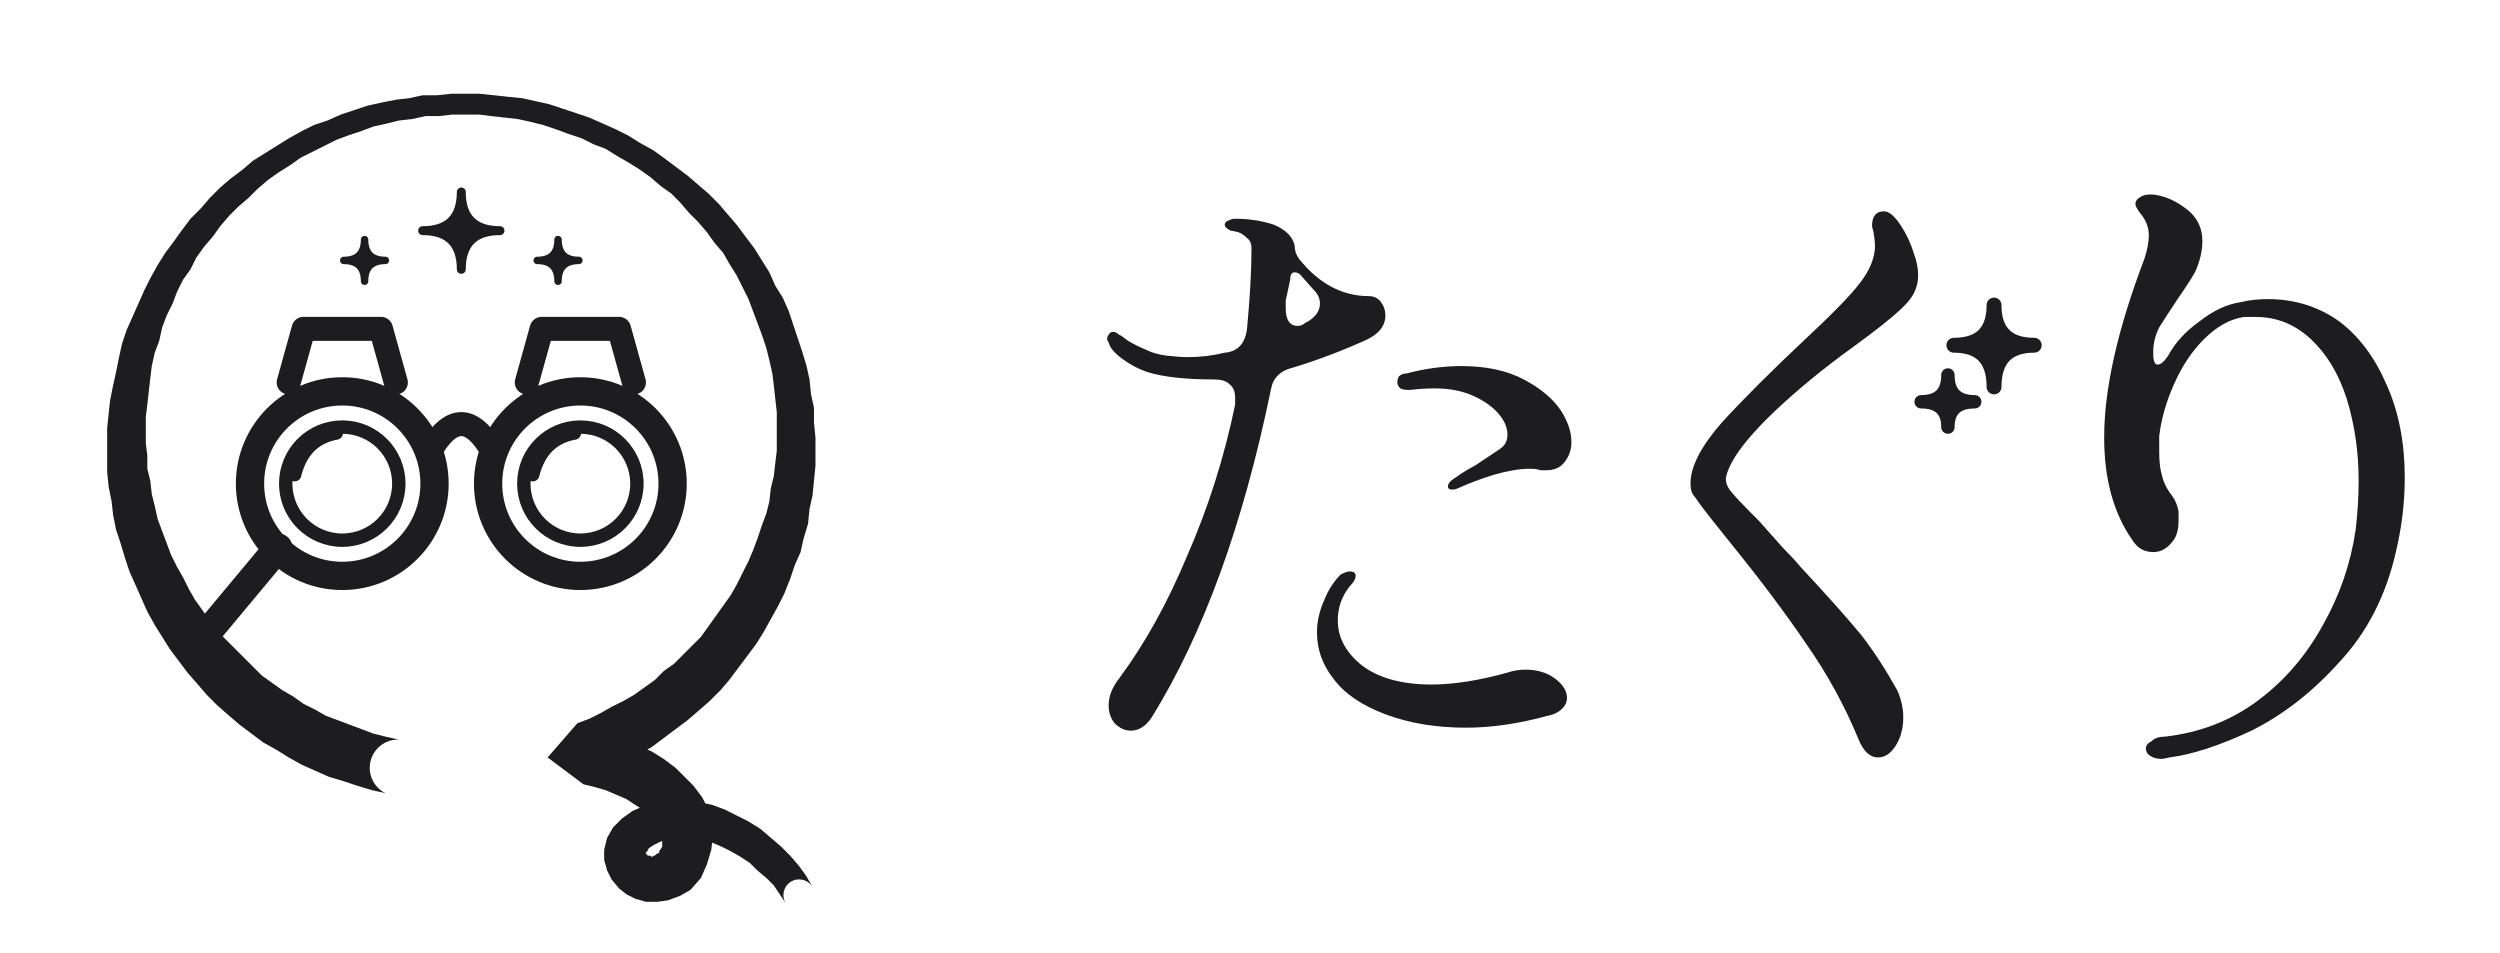
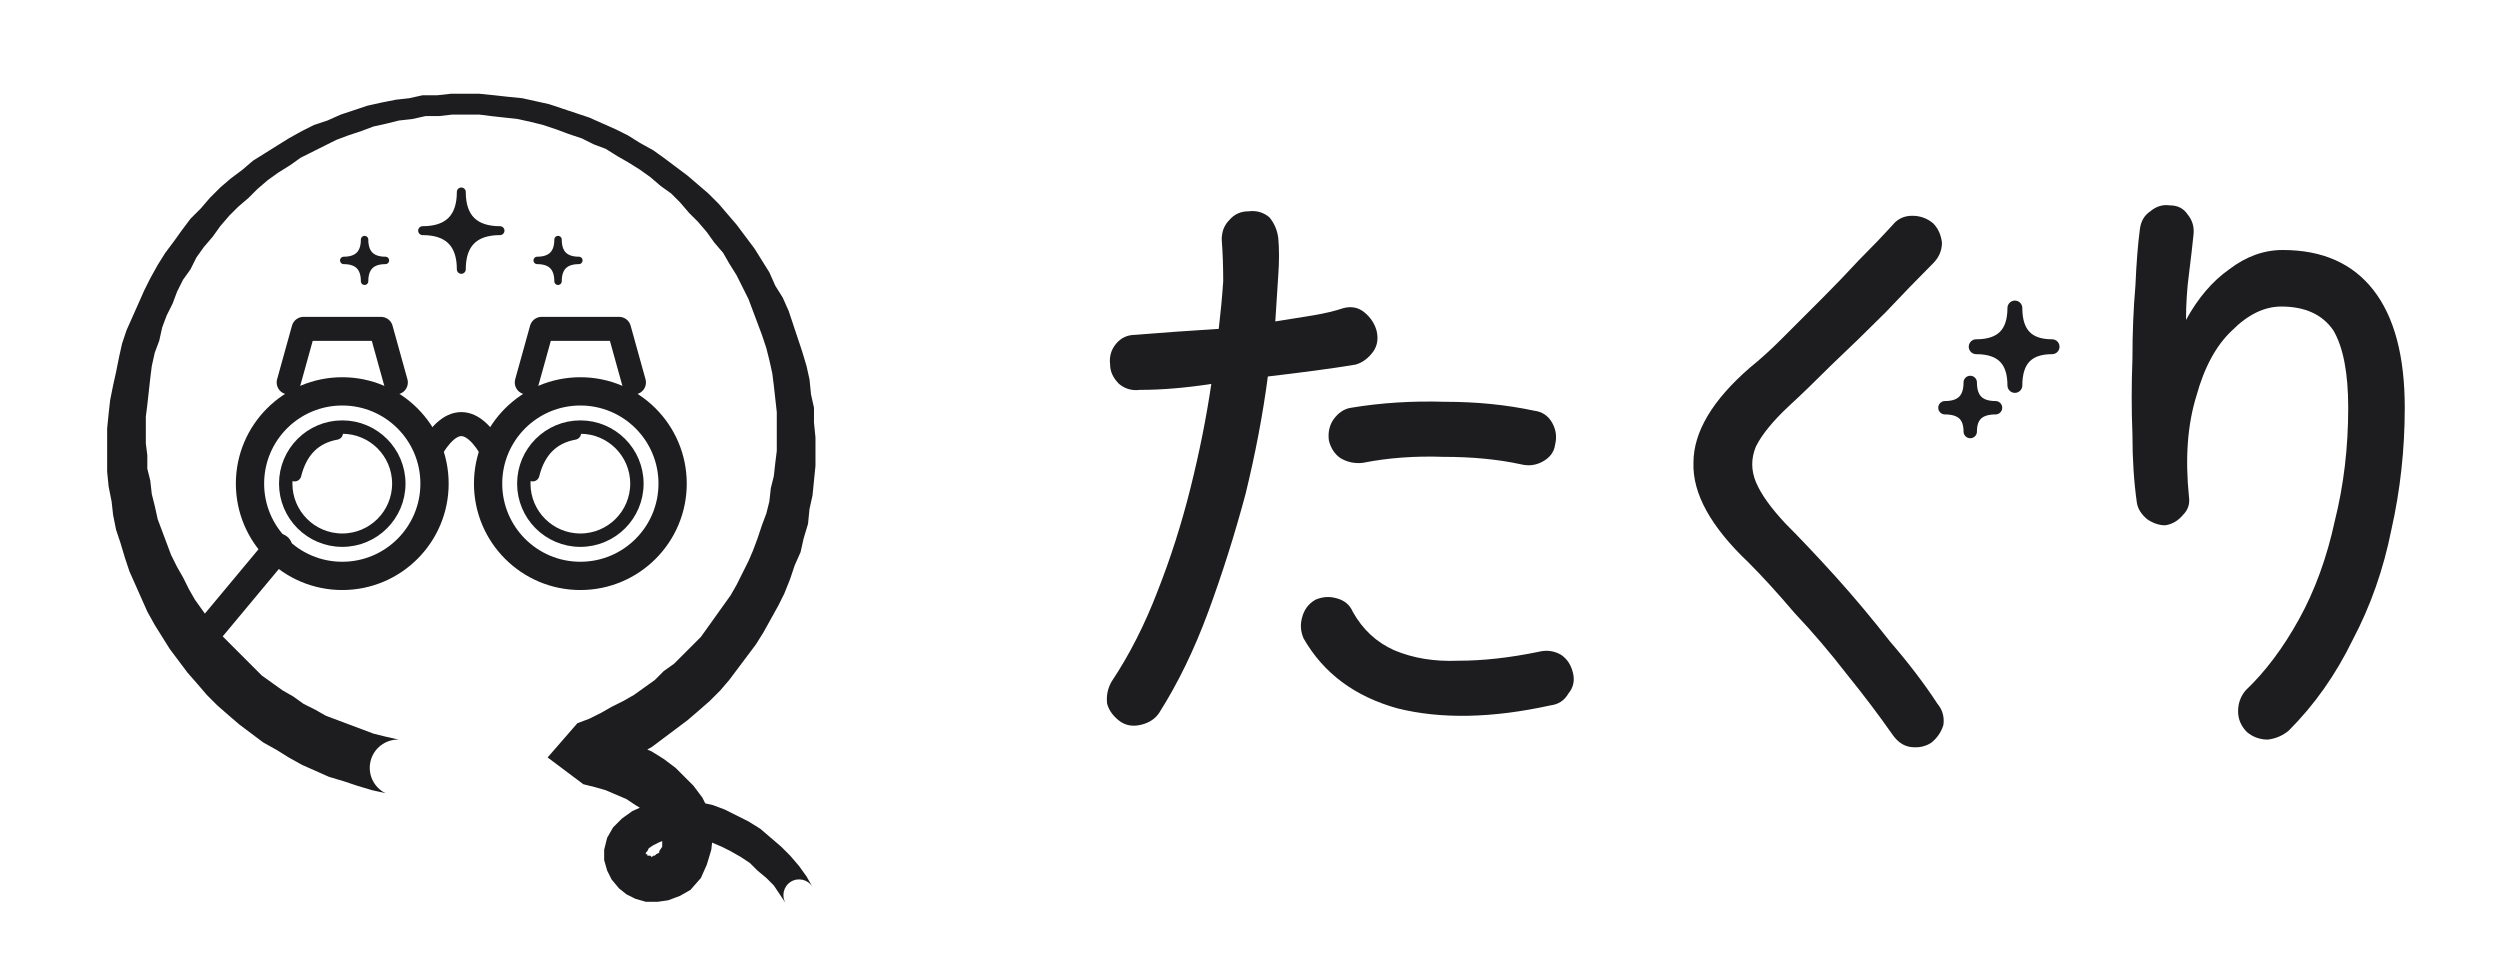
<svg xmlns="http://www.w3.org/2000/svg" viewBox="0 0 168 64" width="168" height="64" role="img" aria-label="たぐり">
  <g>
    <path d="M26.8 49.7 25.9 49.5 25.1 49.3 24.3 49.0 23.5 48.7 22.7 48.4 21.9 48.1 21.2 47.7 20.4 47.3 19.7 46.8 19.0 46.4 18.3 45.9 17.6 45.4 17.0 44.8 16.4 44.2 15.8 43.6 15.2 43.0 14.6 42.4 14.1 41.7 13.6 41.0 13.1 40.3 12.7 39.6 12.3 38.8 11.9 38.1 11.5 37.3 11.2 36.5 10.9 35.7 10.6 34.9 10.4 34.0 10.2 33.2 10.1 32.3 9.9 31.5 9.9 30.6 9.8 29.8 9.8 28.9 9.8 28.0 9.9 27.2 10.0 26.3 10.1 25.4 10.2 24.6 10.4 23.7 10.7 22.9 10.9 22.0 11.2 21.2 11.6 20.4 11.9 19.6 12.3 18.8 12.8 18.1 13.2 17.3 13.7 16.6 14.3 15.9 14.8 15.2 15.4 14.5 16.0 13.9 16.7 13.3 17.3 12.7 18.0 12.1 18.7 11.6 19.5 11.1 20.2 10.6 21.0 10.2 21.8 9.8 22.6 9.4 23.4 9.1 24.3 8.8 25.1 8.5 26.0 8.3 26.8 8.1 27.7 8.0 28.6 7.8 29.5 7.8 30.4 7.7 31.3 7.7 32.2 7.7 33.0 7.8 33.9 7.9 34.8 8.0 35.7 8.2 36.5 8.4 37.4 8.7 38.2 9.0 39.1 9.3 39.9 9.7 40.7 10.0 41.5 10.5 42.2 10.9 43.0 11.4 43.7 11.9 44.4 12.5 45.1 13.0 45.7 13.6 46.3 14.3 46.9 14.9 47.5 15.6 48.0 16.3 48.6 17.0 49.0 17.7 49.5 18.5 49.9 19.3 50.3 20.1 50.6 20.9 50.9 21.7 51.2 22.5 51.5 23.4 51.7 24.2 51.9 25.1 52.0 25.9 52.1 26.8 52.2 27.7 52.2 28.5 52.2 29.4 52.2 30.3 52.1 31.1 52.0 32.0 51.8 32.8 51.7 33.7 51.5 34.5 51.2 35.3 50.9 36.2 50.6 37.0 50.3 37.7 49.9 38.5 49.5 39.3 49.1 40.0 48.6 40.7 48.1 41.4 47.6 42.1 47.1 42.8 46.5 43.4 45.9 44.0 45.3 44.6 44.6 45.1 44.0 45.7 43.3 46.2 42.6 46.7 41.9 47.1 41.1 47.5 40.4 47.9 39.6 48.3 38.8 48.6 36.8 50.9 39.2 52.7 40.0 52.9 40.7 53.1 41.4 53.4 42.1 53.7 42.7 54.1 43.2 54.4 43.6 54.7 43.9 55.1 44.2 55.4 44.4 55.7 44.5 56.0 44.5 56.3 44.5 56.6 44.5 56.9 44.3 57.2 44.3 57.3 44.1 57.4 44.0 57.5 43.9 57.5 43.8 57.6 43.7 57.5 43.6 57.5 43.6 57.5 43.5 57.5 43.5 57.4 43.5 57.4 43.4 57.4 43.4 57.3 43.5 57.2 43.6 57.0 43.9 56.8 44.3 56.6 44.8 56.4 45.4 56.3 46.0 56.3 46.6 56.3 47.2 56.4 47.8 56.6 48.5 56.9 49.1 57.2 49.8 57.6 50.4 58.0 50.9 58.5 51.5 59.0 52.0 59.5 52.4 60.1 52.8 60.7 A1.0 1.0 0 0 1 54.6 59.6 L54.6 59.6 54.2 58.9 53.7 58.2 53.1 57.5 52.5 56.9 51.8 56.3 51.1 55.7 50.3 55.2 49.5 54.8 48.7 54.4 47.9 54.1 47.0 53.9 46.1 53.7 45.2 53.7 44.3 53.8 43.4 54.1 42.5 54.5 41.8 55.0 41.2 55.6 40.8 56.3 40.6 57.1 40.6 57.8 40.8 58.5 41.1 59.1 41.6 59.7 42.1 60.1 42.7 60.4 43.4 60.6 44.2 60.6 44.9 60.5 45.7 60.2 46.4 59.8 47.1 59.0 47.5 58.1 47.8 57.1 47.9 56.2 47.8 55.3 47.6 54.4 47.2 53.6 46.6 52.8 46.0 52.2 45.4 51.6 44.6 51.0 43.8 50.5 42.9 50.1 42.0 49.7 41.1 49.3 40.1 49.0 40.5 50.4 40.3 52.0 41.2 51.6 42.1 51.2 42.9 50.7 43.8 50.2 44.6 49.6 45.4 49.0 46.2 48.4 46.9 47.8 47.7 47.1 48.4 46.4 49.0 45.7 49.6 44.9 50.2 44.1 50.8 43.3 51.3 42.5 51.8 41.6 52.3 40.7 52.7 39.9 53.1 38.9 53.4 38.0 53.8 37.1 54.0 36.2 54.3 35.2 54.4 34.2 54.6 33.3 54.7 32.3 54.8 31.3 54.8 30.4 54.8 29.4 54.7 28.4 54.7 27.4 54.5 26.5 54.4 25.5 54.2 24.6 53.9 23.6 53.6 22.7 53.3 21.8 53.0 20.9 52.6 20.0 52.1 19.2 51.7 18.3 51.2 17.5 50.7 16.7 50.1 15.9 49.5 15.1 48.9 14.4 48.3 13.7 47.6 13.0 46.9 12.4 46.2 11.8 45.4 11.2 44.6 10.6 43.9 10.1 43.0 9.6 42.2 9.1 41.4 8.7 40.5 8.3 39.6 7.9 38.7 7.6 37.8 7.3 36.9 7.0 36.0 6.8 35.1 6.6 34.1 6.5 33.2 6.4 32.2 6.3 31.3 6.3 30.3 6.3 29.4 6.4 28.4 6.4 27.5 6.6 26.6 6.7 25.6 6.9 24.7 7.1 23.8 7.4 22.9 7.7 22.0 8.1 21.1 8.4 20.3 8.8 19.4 9.3 18.6 9.8 17.8 10.3 17.0 10.8 16.3 11.4 15.5 12.0 14.8 12.6 14.1 13.3 13.5 14.0 12.8 14.7 12.2 15.5 11.7 16.2 11.1 17.0 10.6 17.8 10.1 18.7 9.7 19.5 9.3 20.4 8.9 21.3 8.5 22.2 8.2 23.1 8.0 24.0 7.8 25.0 7.6 25.9 7.4 26.9 7.3 27.8 7.2 28.8 7.2 29.8 7.2 30.8 7.2 31.7 7.3 32.7 7.5 33.7 7.6 34.6 7.8 35.6 8.1 36.5 8.4 37.5 8.7 38.4 9.1 39.3 9.5 40.2 9.9 41.1 10.4 42.0 10.9 42.8 11.4 43.6 12.0 44.4 12.6 45.2 13.3 46.0 13.9 46.7 14.6 47.4 15.4 48.1 16.1 48.7 16.9 49.3 17.7 49.9 18.6 50.4 19.4 50.9 20.3 51.4 21.2 51.8 22.1 52.2 23.1 52.5 24.0 52.8 25.0 53.1 25.9 53.3 A1.9 1.9 0 0 1 26.8 49.7Z" fill="#1d1d1f" />
    <circle cx="23" cy="32.5" r="6.2" fill="none" stroke="#1d1d1f" stroke-width="1.9" />
    <path d="M19.4 25.7 L20.4 22.1 L25.6 22.1 L26.6 25.7" fill="none" stroke="#1d1d1f" stroke-width="1.615" stroke-linecap="round" stroke-linejoin="round" />
    <circle cx="23" cy="32.5" r="3.8" fill="none" stroke="#1d1d1f" stroke-width="0.9" />
    <path d="M19.8 31.9 Q20.4 29.5 22.6 29.1" fill="none" stroke="#1d1d1f" stroke-width="0.9" stroke-linecap="round" stroke-linejoin="round" />
    <circle cx="39" cy="32.5" r="6.2" fill="none" stroke="#1d1d1f" stroke-width="1.9" />
    <path d="M35.4 25.7 L36.4 22.1 L41.6 22.1 L42.6 25.7" fill="none" stroke="#1d1d1f" stroke-width="1.615" stroke-linecap="round" stroke-linejoin="round" />
    <circle cx="39" cy="32.5" r="3.8" fill="none" stroke="#1d1d1f" stroke-width="0.9" />
    <path d="M35.8 31.9 Q36.4 29.5 38.6 29.1" fill="none" stroke="#1d1d1f" stroke-width="0.9" stroke-linecap="round" stroke-linejoin="round" />
    <path d="M28.8 30.5 Q31 26.5 33.2 30.5" fill="none" stroke="#1d1d1f" stroke-width="1.615" stroke-linecap="round" stroke-linejoin="round" />
    <path d="M18.7 36.8 L13.7 42.8" fill="none" stroke="#1d1d1f" stroke-width="1.9" stroke-linecap="round" stroke-linejoin="round" />
    <path d="M31.0 12.9 Q31.0 15.5 33.6 15.5 Q31.0 15.5 31.0 18.1 Q31.0 15.5 28.4 15.5 Q31.0 15.5 31.0 12.9Z" fill="#1d1d1f" stroke="#1d1d1f" stroke-width="0.6" stroke-linejoin="round" />
    <path d="M24.5 16.1 Q24.5 17.5 25.9 17.5 Q24.5 17.5 24.5 18.9 Q24.5 17.5 23.1 17.5 Q24.5 17.5 24.5 16.1Z" fill="#1d1d1f" stroke="#1d1d1f" stroke-width="0.5" stroke-linejoin="round" />
    <path d="M37.5 16.1 Q37.5 17.5 38.9 17.5 Q37.5 17.5 37.5 18.9 Q37.5 17.5 36.1 17.5 Q37.5 17.5 37.5 16.1Z" fill="#1d1d1f" stroke="#1d1d1f" stroke-width="0.5" stroke-linejoin="round" />
  </g>
-   <path d="M74.4 22.8Q74.4 22.6 74.5 22.5Q74.6 22.3 74.8 22.3Q75 22.3 75.2 22.5Q75.3 22.5 75.8 22.9Q76.3 23.2 77 23.5Q77.6 23.8 78.4 23.9Q79.3 24 79.8 24Q81.1 24 82.3 23.7Q83.6 23.6 83.8 22.1Q84.1 18.9 84.1 16.7Q84.1 16.2 83.8 16Q83.5 15.7 83.2 15.6Q82.8 15.5 82.7 15.5Q82.3 15.3 82.3 15.1Q82.3 14.9 82.6 14.8Q82.8 14.7 83 14.7Q84.4 14.7 85.6 15.1Q86.8 15.6 87 16.5Q87 17 87.3 17.4Q89.3 19.9 92 19.9Q92.5 19.9 92.8 20.3Q93.1 20.7 93.1 21.2Q93.1 21.7 92.8 22.1Q92.5 22.5 91.9 22.8Q89.5 23.9 86.9 24.7Q85.6 25 85.4 26.2Q82.6 39.8 77.4 48.2Q76.8 49.1 76 49.1Q75.4 49.1 74.9 48.6Q74.5 48.1 74.5 47.4Q74.5 46.5 75.2 45.6Q77.8 42.1 79.8 37.3Q81.9 32.5 83 27.2Q83 27 83 26.7Q83 26.1 82.6 25.8Q82.3 25.5 81.6 25.5Q78.7 25.5 77.1 25Q76.2 24.7 75.4 24.1Q74.6 23.5 74.5 23Q74.4 22.9 74.4 22.8ZM86.4 20.2Q86.4 20.4 86.4 20.7Q86.4 21.3 86.6 21.6Q86.8 21.9 87.2 21.9Q87.5 21.9 87.7 21.7L87.9 21.6Q88.7 21.1 88.7 20.4Q88.7 19.9 88.3 19.5L87.5 18.6Q87.3 18.3 87 18.3Q86.7 18.3 86.7 18.8ZM98.2 24.6Q100.7 24.6 102.4 25.5Q104.1 26.4 104.9 27.6Q105.6 28.7 105.6 29.7Q105.6 30.5 105.1 31.1Q104.7 31.6 103.9 31.6Q103.6 31.6 103.5 31.6Q103.3 31.5 102.8 31.5Q101.8 31.5 100.4 31.9Q99.1 32.3 98 32.8Q97.8 32.9 97.6 32.9Q97.3 32.9 97.3 32.7Q97.3 32.4 97.8 32.1Q98.5 31.6 99.1 31.3Q100 30.7 100.6 30.3Q101.1 30 101.2 29.7Q101.3 29.5 101.3 29.2Q101.3 28.5 100.7 27.8Q100.1 27.1 99 26.6Q97.9 26.1 96.4 26.1Q95.6 26.1 94.8 26.2H94.6Q94.3 26.2 94.1 26.1Q93.9 25.9 93.9 25.7Q93.9 25.5 94 25.3Q94.2 25.1 94.5 25.1Q96.4 24.6 98.2 24.6ZM88.5 42.5Q88.5 41.4 89 40.3Q89.4 39.3 90.1 38.6Q90.5 38.4 90.7 38.4Q91.1 38.4 91.1 38.7Q91.1 39 90.7 39.4Q89.9 40.4 89.9 41.7Q89.9 43.4 91.5 44.7Q93.2 46 96.2 46Q98.4 46 101.3 45.2Q101.9 45 102.5 45Q103.7 45 104.5 45.6Q105.3 46.2 105.3 46.9Q105.3 47.3 105 47.6Q104.6 48 104 48.1Q101.1 48.9 98.5 48.9Q95.5 48.9 93.1 48Q90.7 47.1 89.6 45.6Q88.5 44.2 88.5 42.5Z" fill="#1d1d1f" />
-   <path d="M116.3 36.5Q115.9 36 115.1 35Q114.3 34 113.9 33.4Q113.6 33.1 113.6 32.5Q113.6 30.8 115.7 28.4Q117.9 26 121.2 22.9Q124.1 20.2 125 19Q126 17.7 126 16.5Q126 16.2 125.9 15.6L125.8 15.2Q125.8 14.2 126.6 14.2Q127.1 14.2 127.7 15.1Q128.3 16 128.6 17Q128.9 17.8 128.9 18.5Q128.9 19.5 128.2 20.3Q127.5 21.1 125.5 22.6Q123.7 23.9 122.3 25Q116.6 29.6 116 32Q115.9 32.5 116.3 33Q116.7 33.5 117.6 34.4L118.2 35Q119.1 36 119.8 36.8Q120.5 37.5 121 38.1Q123.7 41 125.1 42.7Q126.4 44.4 127.5 46.4Q127.9 47.3 127.9 48.2Q127.9 49.3 127.4 50.1Q126.9 50.9 126.2 50.9Q125.4 50.9 124.9 49.7Q123.5 46.3 121.4 43.3Q119.3 40.2 116.3 36.5Z" fill="#1d1d1f" />
-   <path d="M134.0 20.5 Q134.0 23.2 136.7 23.2 Q134.0 23.2 134.0 26.0 Q134.0 23.2 131.3 23.2 Q134.0 23.2 134.0 20.5Z" fill="#1d1d1f" stroke="#1d1d1f" stroke-width="1.0" stroke-linejoin="round" />
-   <path d="M130.9 25.2 Q130.9 27.0 132.7 27.0 Q130.9 27.0 130.9 28.7 Q130.9 27.0 129.1 27.0 Q130.9 27.0 130.9 25.2Z" fill="#1d1d1f" stroke="#1d1d1f" stroke-width="0.9" stroke-linejoin="round" />
-   <path d="M141.4 29.4Q141.4 24.5 144.1 17.4Q144.4 16.5 144.4 15.8Q144.4 15 143.8 14.3Q143.5 13.9 143.5 13.7Q143.5 13.4 143.9 13.2Q144.3 13 144.9 13.1Q146 13.3 147 14.1Q148 14.9 148 16.2Q148 17.2 147.5 18.3Q147.1 19 146.4 20Q145.6 21.2 145.1 22Q144.7 22.8 144.7 23.6V23.8Q144.7 24.5 145 24.5Q145.3 24.5 145.7 23.9Q146.4 22.6 147.8 21.6Q149.2 20.5 150.6 20.3Q151.4 20.1 152.4 20.1Q155.1 20.1 157.2 21.6Q159.2 23.1 160.4 25.9Q161.6 28.6 161.6 32.1Q161.6 34.6 161 37.1Q160 41.5 157.2 44.5Q154.5 47.5 151.3 49.1Q148.1 50.6 145.8 50.9L145.3 51Q144.8 51 144.5 50.8Q144.2 50.6 144.2 50.3Q144.2 50 144.6 49.8Q144.9 49.5 145.5 49.5Q149 49.1 151.7 47.1Q154.4 45.1 156.1 42Q157.8 39 158.3 35.6Q158.5 33.9 158.5 32.3Q158.5 29.4 157.7 26.8Q156.9 24.3 155.3 22.8Q153.7 21.3 151.6 21.3Q151.1 21.3 150.8 21.3Q149.4 21.5 148.1 22.8Q146.9 24 146.1 25.8Q145.3 27.6 145.1 29.3Q145.1 29.7 145.1 30.4Q145.1 31.4 145.3 32Q145.4 32.5 145.8 33.1Q146.3 33.7 146.4 34.4Q146.4 34.6 146.4 35Q146.4 36 145.9 36.5Q145.4 37.1 144.7 37.1Q143.8 37.1 143.3 36.3Q141.4 33.6 141.4 29.4Z" fill="#1d1d1f" />
+   <path d="M75.3 48.5Q74.6 48 74.4 47.3Q74.3 46.5 74.7 45.8Q76.5 43.1 77.8 39.7Q79.1 36.4 80 32.8Q80.9 29.2 81.4 25.8Q80.1 26 78.9 26.1Q77.7 26.2 76.6 26.2Q75.8 26.3 75.2 25.8Q74.6 25.2 74.6 24.5Q74.5 23.7 75 23.1Q75.5 22.5 76.3 22.5Q77.5 22.4 78.9 22.3Q80.4 22.2 81.9 22.1Q82.1 20.4 82.2 18.9Q82.2 17.4 82.1 16.1Q82.1 15.3 82.6 14.8Q83.1 14.2 83.9 14.2Q84.7 14.1 85.3 14.6Q85.8 15.2 85.9 16Q86 17.1 85.9 18.5Q85.8 20 85.7 21.6Q87 21.4 88.2 21.2Q89.4 21 90.3 20.7Q91.1 20.5 91.7 21Q92.3 21.5 92.5 22.2Q92.7 23 92.3 23.6Q91.8 24.3 91.1 24.5Q89.9 24.7 88.4 24.9Q86.9 25.1 85.2 25.3Q84.7 29.1 83.7 33.2Q82.6 37.3 81.2 41.1Q79.8 44.9 77.9 47.9Q77.5 48.5 76.7 48.7Q75.9 48.9 75.3 48.5ZM104.2 47.4Q98.3 48.7 93.9 47.6Q89.6 46.4 87.6 42.9Q87.3 42.2 87.5 41.5Q87.7 40.7 88.4 40.3Q89.1 40 89.8 40.2Q90.6 40.4 90.9 41.1Q91.9 42.9 93.7 43.7Q95.6 44.5 98 44.4Q100.5 44.4 103.4 43.8Q104.2 43.6 104.9 44Q105.5 44.4 105.7 45.2Q105.9 46 105.4 46.6Q105 47.3 104.2 47.4ZM102.2 31.2Q99.9 30.7 97 30.7Q94.1 30.6 91.6 31.1Q90.8 31.2 90.1 30.8Q89.5 30.4 89.3 29.6Q89.2 28.8 89.6 28.2Q90.1 27.5 90.8 27.4Q93.8 26.9 97.1 27Q100.3 27 103.1 27.6Q103.9 27.7 104.3 28.4Q104.7 29.1 104.5 29.9Q104.4 30.6 103.7 31Q103 31.4 102.2 31.2Z" fill="#1d1d1f" />
+   <path d="M129.8 49.9Q129.2 50.3 128.4 50.2Q127.7 50.1 127.2 49.4Q125.8 47.4 124.1 45.3Q122.4 43.1 120.6 41.2Q118.9 39.2 117.5 37.8Q113.7 34.2 113.8 31.1Q113.8 28 117.6 24.7Q118.6 23.9 119.8 22.7Q121 21.5 122.4 20.1Q123.7 18.8 124.9 17.5Q126.2 16.2 127.2 15.1Q127.7 14.5 128.5 14.5Q129.3 14.5 129.9 15Q130.4 15.5 130.5 16.3Q130.5 17.1 129.9 17.7Q128.4 19.2 126.7 21Q124.9 22.8 123.1 24.5Q121.4 26.2 120.2 27.3Q118.6 28.8 118 30Q117.5 31.2 118 32.4Q118.5 33.6 120 35.2Q121.5 36.7 123.4 38.8Q125.2 40.8 127 43.1Q128.9 45.3 130.2 47.3Q130.7 47.9 130.6 48.7Q130.4 49.4 129.8 49.9Z" fill="#1d1d1f" />
+   <path d="M135.4 20.7 Q135.4 23.3 137.9 23.3 Q135.4 23.3 135.4 25.9 Q135.4 23.3 132.8 23.3 Q135.4 23.3 135.4 20.7Z" fill="#1d1d1f" stroke="#1d1d1f" stroke-width="1.0" stroke-linejoin="round" />
+   <path d="M132.4 25.7 Q132.4 27.4 134.1 27.4 Q132.4 27.4 132.4 29.0 Q132.4 27.4 130.7 27.4 Q132.4 27.4 132.4 25.7Z" fill="#1d1d1f" stroke="#1d1d1f" stroke-width="0.9" stroke-linejoin="round" />
+   <path d="M151 49.2Q150.4 48.6 150.4 47.8Q150.4 47 150.9 46.4Q152.9 44.5 154.5 41.6Q156.1 38.7 156.9 35Q157.8 31.4 157.8 27.4Q157.8 23.9 156.8 22.2Q155.7 20.6 153.3 20.6Q151.6 20.6 150 22.2Q148.4 23.7 147.6 26.6Q146.7 29.5 147.1 33.4Q147.2 34.1 146.7 34.6Q146.2 35.2 145.5 35.3Q144.9 35.3 144.3 34.9Q143.7 34.4 143.6 33.8Q143.3 31.7 143.3 29.2Q143.2 26.7 143.3 24.1Q143.3 21.5 143.5 19.2Q143.6 16.9 143.8 15.4Q143.9 14.6 144.5 14.2Q145.1 13.7 145.8 13.8Q146.6 13.8 147 14.4Q147.5 15 147.4 15.8Q147.3 16.8 147.1 18.4Q146.9 19.9 146.9 21.5Q148.1 19.3 149.8 18.1Q151.5 16.8 153.4 16.8Q157.4 16.8 159.5 19.5Q161.6 22.2 161.6 27.4Q161.6 31.6 160.7 35.6Q159.9 39.6 158.1 43Q156.4 46.5 153.8 49.1Q153.2 49.6 152.4 49.7Q151.6 49.7 151 49.2Z" fill="#1d1d1f" />
</svg>
